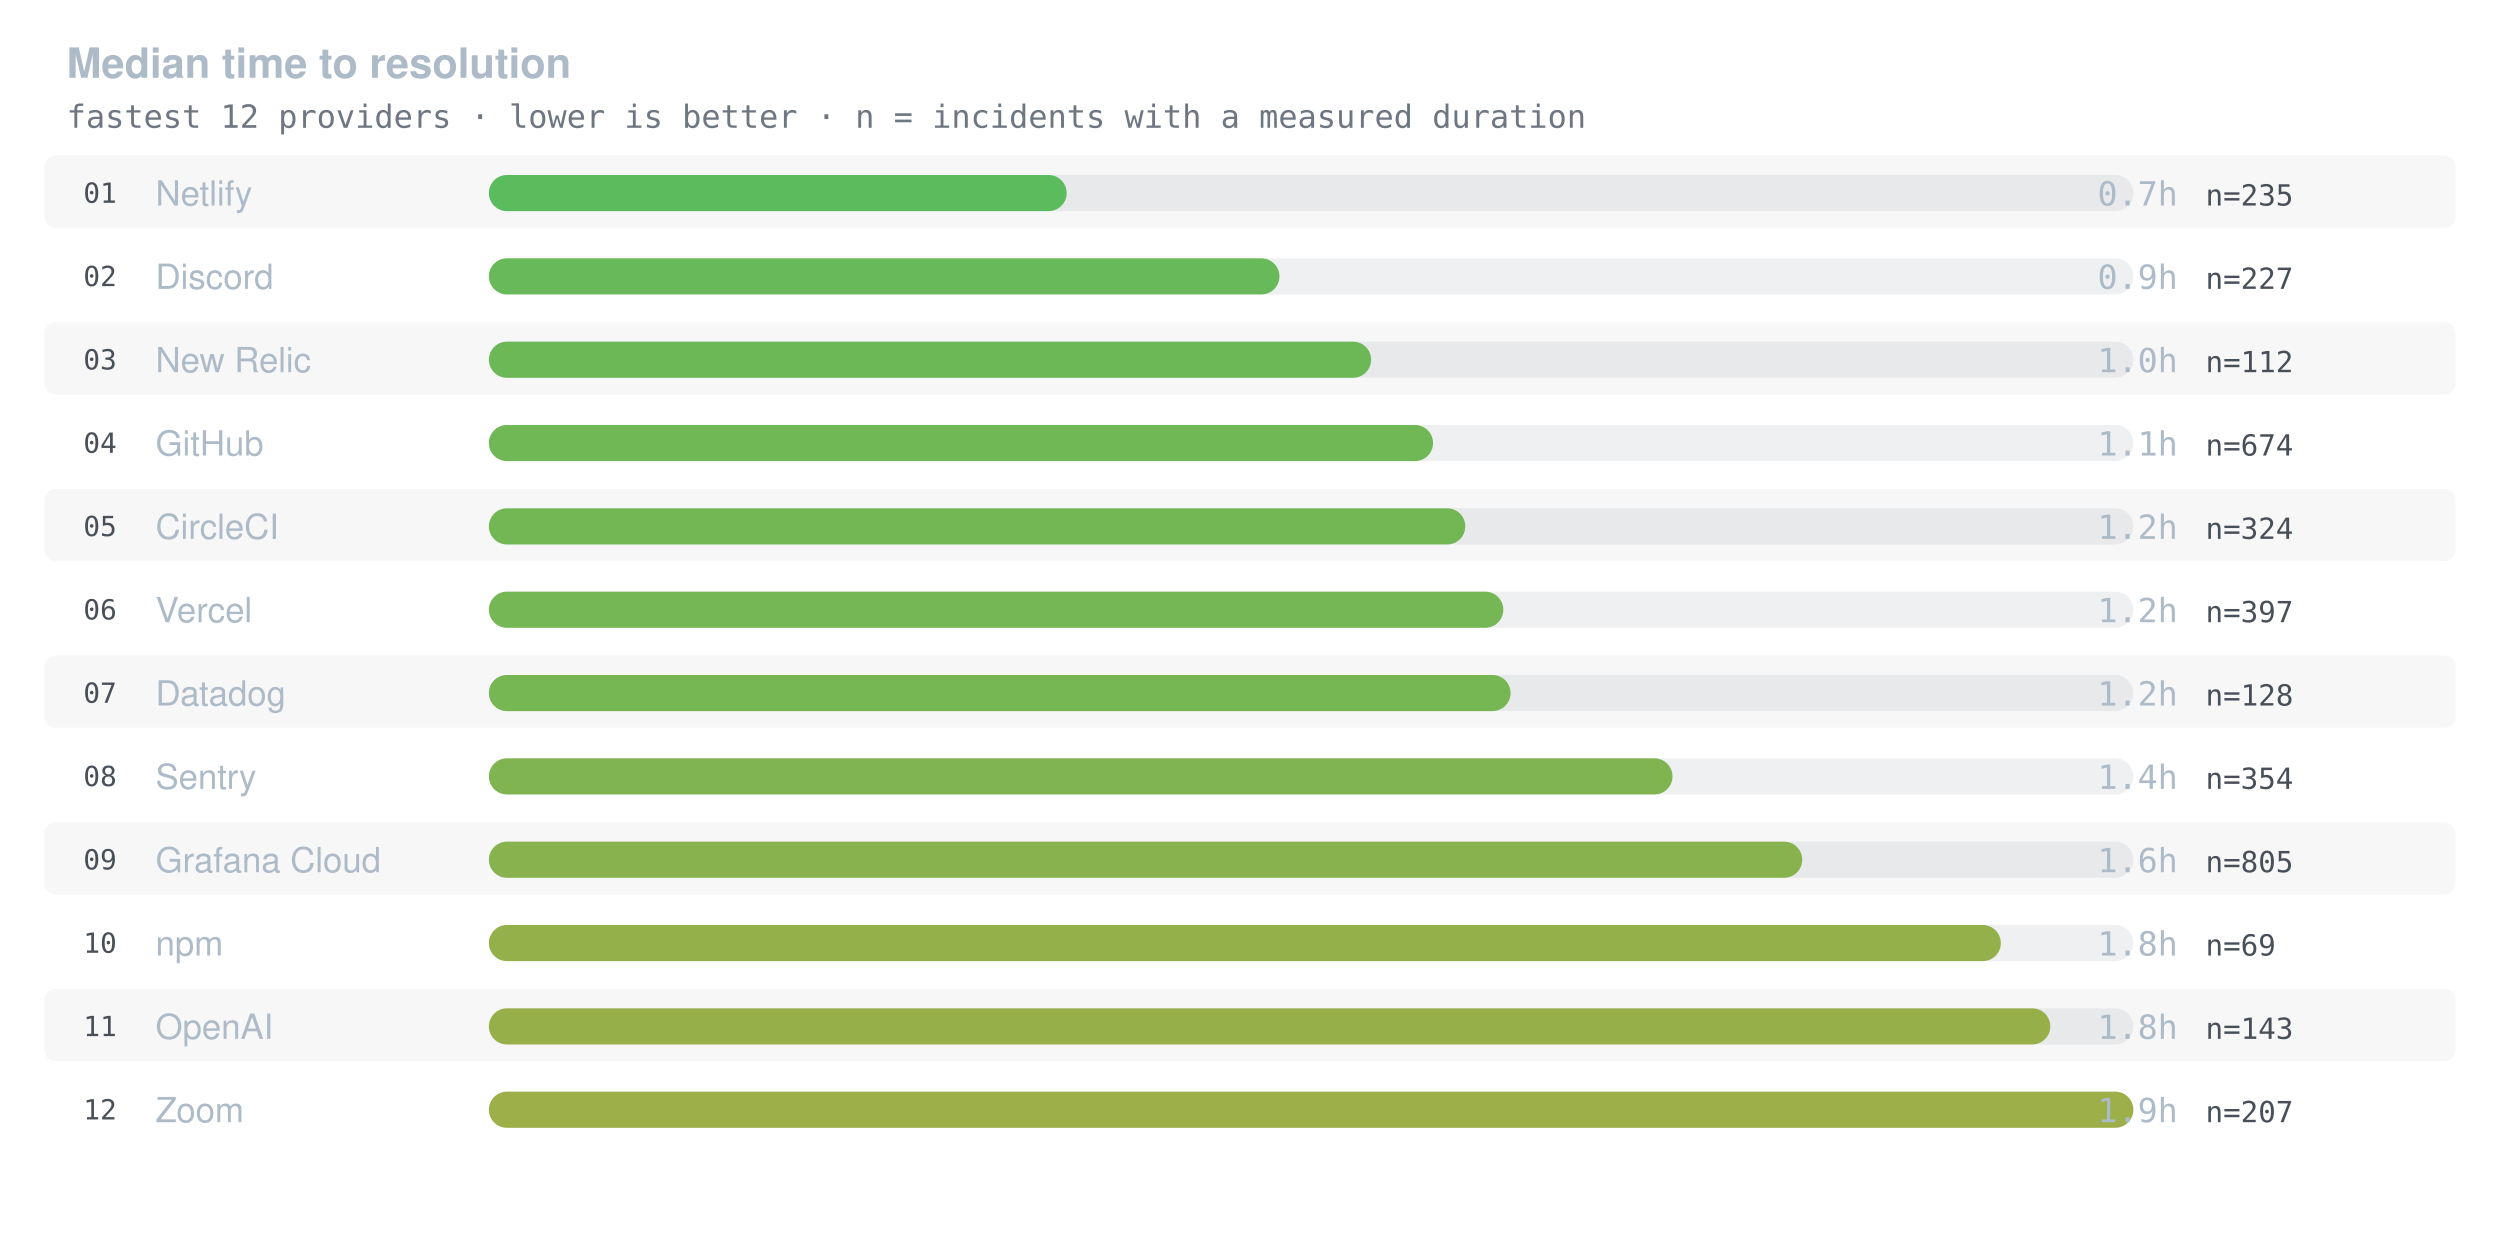
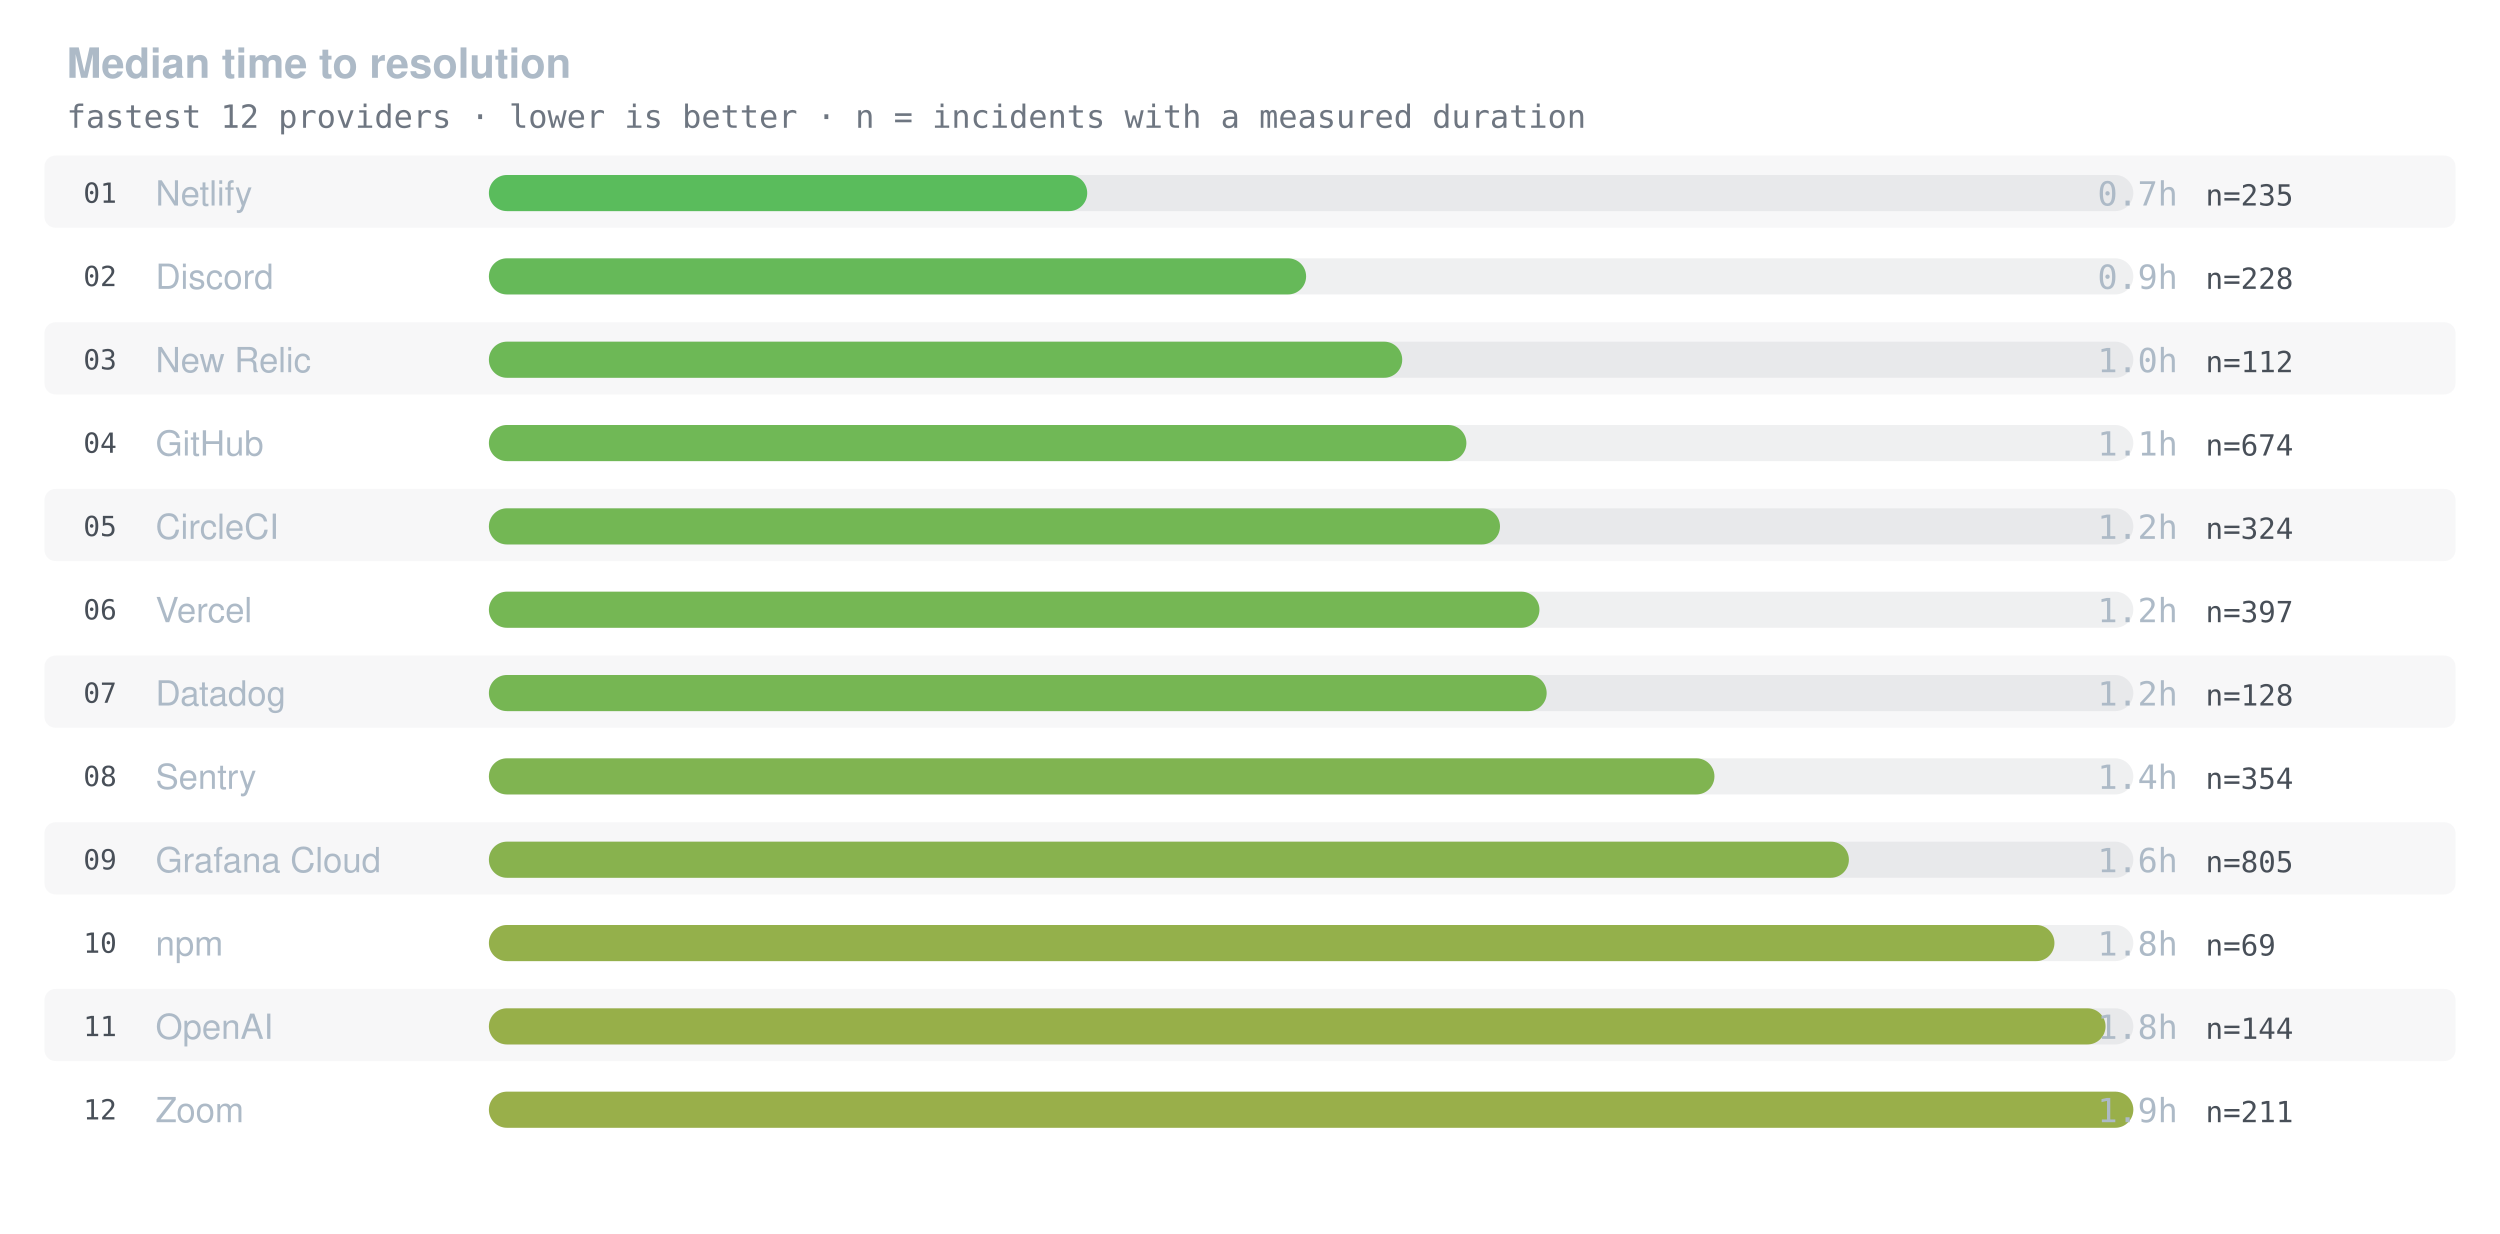
<svg xmlns="http://www.w3.org/2000/svg" viewBox="0 0 900 444" width="900" height="444" role="img">
  <text x="24" y="28" fill="#adbac7" font-size="15" font-family="-apple-system,BlinkMacSystemFont,Segoe UI,Helvetica,Arial,sans-serif" font-weight="600">Median time to resolution</text>
  <text x="24" y="46" fill="#6e7681" font-size="11.5" font-family="ui-monospace,SFMono-Regular,Menlo,Consolas,monospace">fastest 12 providers · lower is better · n = incidents with a measured duration</text>
  <rect x="16" y="56" width="868" height="26" rx="4" fill="#6e7681" opacity="0.055" />
  <text x="30" y="73" fill="#484f58" font-size="10" font-family="ui-monospace,SFMono-Regular,Menlo,Consolas,monospace">01</text>
  <text x="56" y="74" fill="#adbac7" font-size="12.5" font-family="-apple-system,BlinkMacSystemFont,Segoe UI,Helvetica,Arial,sans-serif">Netlify</text>
  <rect x="176" y="63" width="592" height="13" rx="6.5" fill="#6e7681" opacity="0.11" />
-   <rect x="176" y="63" width="208.0" height="13" rx="6.5" fill="#4ab74d" opacity="0.9" />
+   <rect x="176" y="63" width="215.4" height="13" rx="6.5" fill="#4ab74d" opacity="0.9" />
  <text x="784" y="74" fill="#adbac7" font-size="12" font-family="ui-monospace,SFMono-Regular,Menlo,Consolas,monospace" text-anchor="end">0.7h</text>
  <text x="794" y="74" fill="#484f58" font-size="10.5" font-family="ui-monospace,SFMono-Regular,Menlo,Consolas,monospace">n=235</text>
  <text x="30" y="103" fill="#484f58" font-size="10" font-family="ui-monospace,SFMono-Regular,Menlo,Consolas,monospace">02</text>
  <text x="56" y="104" fill="#adbac7" font-size="12.5" font-family="-apple-system,BlinkMacSystemFont,Segoe UI,Helvetica,Arial,sans-serif">Discord</text>
  <rect x="176" y="93" width="592" height="13" rx="6.5" fill="#6e7681" opacity="0.11" />
-   <rect x="176" y="93" width="284.6" height="13" rx="6.5" fill="#59b348" opacity="0.9" />
+   <rect x="176" y="93" width="294.2" height="13" rx="6.5" fill="#58b348" opacity="0.9" />
  <text x="784" y="104" fill="#adbac7" font-size="12" font-family="ui-monospace,SFMono-Regular,Menlo,Consolas,monospace" text-anchor="end">0.9h</text>
-   <text x="794" y="104" fill="#484f58" font-size="10.5" font-family="ui-monospace,SFMono-Regular,Menlo,Consolas,monospace">n=227</text>
+   <text x="794" y="104" fill="#484f58" font-size="10.5" font-family="ui-monospace,SFMono-Regular,Menlo,Consolas,monospace">n=228</text>
  <rect x="16" y="116" width="868" height="26" rx="4" fill="#6e7681" opacity="0.055" />
  <text x="30" y="133" fill="#484f58" font-size="10" font-family="ui-monospace,SFMono-Regular,Menlo,Consolas,monospace">03</text>
  <text x="56" y="134" fill="#adbac7" font-size="12.5" font-family="-apple-system,BlinkMacSystemFont,Segoe UI,Helvetica,Arial,sans-serif">New Relic</text>
  <rect x="176" y="123" width="592" height="13" rx="6.5" fill="#6e7681" opacity="0.11" />
-   <rect x="176" y="123" width="317.6" height="13" rx="6.5" fill="#5fb246" opacity="0.9" />
+   <rect x="176" y="123" width="328.8" height="13" rx="6.5" fill="#5fb246" opacity="0.9" />
  <text x="784" y="134" fill="#adbac7" font-size="12" font-family="ui-monospace,SFMono-Regular,Menlo,Consolas,monospace" text-anchor="end">1.0h</text>
  <text x="794" y="134" fill="#484f58" font-size="10.5" font-family="ui-monospace,SFMono-Regular,Menlo,Consolas,monospace">n=112</text>
  <text x="30" y="163" fill="#484f58" font-size="10" font-family="ui-monospace,SFMono-Regular,Menlo,Consolas,monospace">04</text>
  <text x="56" y="164" fill="#adbac7" font-size="12.5" font-family="-apple-system,BlinkMacSystemFont,Segoe UI,Helvetica,Arial,sans-serif">GitHub</text>
  <rect x="176" y="153" width="592" height="13" rx="6.5" fill="#6e7681" opacity="0.11" />
-   <rect x="176" y="153" width="339.9" height="13" rx="6.5" fill="#63b145" opacity="0.9" />
+   <rect x="176" y="153" width="351.9" height="13" rx="6.5" fill="#63b145" opacity="0.9" />
  <text x="784" y="164" fill="#adbac7" font-size="12" font-family="ui-monospace,SFMono-Regular,Menlo,Consolas,monospace" text-anchor="end">1.1h</text>
  <text x="794" y="164" fill="#484f58" font-size="10.5" font-family="ui-monospace,SFMono-Regular,Menlo,Consolas,monospace">n=674</text>
  <rect x="16" y="176" width="868" height="26" rx="4" fill="#6e7681" opacity="0.055" />
  <text x="30" y="193" fill="#484f58" font-size="10" font-family="ui-monospace,SFMono-Regular,Menlo,Consolas,monospace">05</text>
  <text x="56" y="194" fill="#adbac7" font-size="12.5" font-family="-apple-system,BlinkMacSystemFont,Segoe UI,Helvetica,Arial,sans-serif">CircleCI</text>
  <rect x="176" y="183" width="592" height="13" rx="6.5" fill="#6e7681" opacity="0.11" />
-   <rect x="176" y="183" width="351.5" height="13" rx="6.5" fill="#66b144" opacity="0.9" />
+   <rect x="176" y="183" width="364.0" height="13" rx="6.5" fill="#66b144" opacity="0.9" />
  <text x="784" y="194" fill="#adbac7" font-size="12" font-family="ui-monospace,SFMono-Regular,Menlo,Consolas,monospace" text-anchor="end">1.2h</text>
  <text x="794" y="194" fill="#484f58" font-size="10.5" font-family="ui-monospace,SFMono-Regular,Menlo,Consolas,monospace">n=324</text>
  <text x="30" y="223" fill="#484f58" font-size="10" font-family="ui-monospace,SFMono-Regular,Menlo,Consolas,monospace">06</text>
  <text x="56" y="224" fill="#adbac7" font-size="12.5" font-family="-apple-system,BlinkMacSystemFont,Segoe UI,Helvetica,Arial,sans-serif">Vercel</text>
  <rect x="176" y="213" width="592" height="13" rx="6.5" fill="#6e7681" opacity="0.11" />
-   <rect x="176" y="213" width="365.2" height="13" rx="6.5" fill="#68b043" opacity="0.9" />
+   <rect x="176" y="213" width="378.2" height="13" rx="6.5" fill="#68b043" opacity="0.9" />
  <text x="784" y="224" fill="#adbac7" font-size="12" font-family="ui-monospace,SFMono-Regular,Menlo,Consolas,monospace" text-anchor="end">1.2h</text>
  <text x="794" y="224" fill="#484f58" font-size="10.5" font-family="ui-monospace,SFMono-Regular,Menlo,Consolas,monospace">n=397</text>
  <rect x="16" y="236" width="868" height="26" rx="4" fill="#6e7681" opacity="0.055" />
  <text x="30" y="253" fill="#484f58" font-size="10" font-family="ui-monospace,SFMono-Regular,Menlo,Consolas,monospace">07</text>
  <text x="56" y="254" fill="#adbac7" font-size="12.5" font-family="-apple-system,BlinkMacSystemFont,Segoe UI,Helvetica,Arial,sans-serif">Datadog</text>
  <rect x="176" y="243" width="592" height="13" rx="6.5" fill="#6e7681" opacity="0.11" />
-   <rect x="176" y="243" width="367.8" height="13" rx="6.5" fill="#69b043" opacity="0.9" />
+   <rect x="176" y="243" width="380.8" height="13" rx="6.5" fill="#69b043" opacity="0.9" />
  <text x="784" y="254" fill="#adbac7" font-size="12" font-family="ui-monospace,SFMono-Regular,Menlo,Consolas,monospace" text-anchor="end">1.2h</text>
  <text x="794" y="254" fill="#484f58" font-size="10.5" font-family="ui-monospace,SFMono-Regular,Menlo,Consolas,monospace">n=128</text>
  <text x="30" y="283" fill="#484f58" font-size="10" font-family="ui-monospace,SFMono-Regular,Menlo,Consolas,monospace">08</text>
  <text x="56" y="284" fill="#adbac7" font-size="12.5" font-family="-apple-system,BlinkMacSystemFont,Segoe UI,Helvetica,Arial,sans-serif">Sentry</text>
  <rect x="176" y="273" width="592" height="13" rx="6.5" fill="#6e7681" opacity="0.11" />
-   <rect x="176" y="273" width="426.1" height="13" rx="6.5" fill="#74ad3f" opacity="0.9" />
+   <rect x="176" y="273" width="441.2" height="13" rx="6.5" fill="#74ad3f" opacity="0.9" />
  <text x="784" y="284" fill="#adbac7" font-size="12" font-family="ui-monospace,SFMono-Regular,Menlo,Consolas,monospace" text-anchor="end">1.4h</text>
  <text x="794" y="284" fill="#484f58" font-size="10.5" font-family="ui-monospace,SFMono-Regular,Menlo,Consolas,monospace">n=354</text>
  <rect x="16" y="296" width="868" height="26" rx="4" fill="#6e7681" opacity="0.055" />
  <text x="30" y="313" fill="#484f58" font-size="10" font-family="ui-monospace,SFMono-Regular,Menlo,Consolas,monospace">09</text>
  <text x="56" y="314" fill="#adbac7" font-size="12.5" font-family="-apple-system,BlinkMacSystemFont,Segoe UI,Helvetica,Arial,sans-serif">Grafana Cloud</text>
  <rect x="176" y="303" width="592" height="13" rx="6.5" fill="#6e7681" opacity="0.11" />
-   <rect x="176" y="303" width="472.8" height="13" rx="6.5" fill="#7dac3d" opacity="0.9" />
+   <rect x="176" y="303" width="489.6" height="13" rx="6.5" fill="#7dac3d" opacity="0.9" />
  <text x="784" y="314" fill="#adbac7" font-size="12" font-family="ui-monospace,SFMono-Regular,Menlo,Consolas,monospace" text-anchor="end">1.6h</text>
  <text x="794" y="314" fill="#484f58" font-size="10.5" font-family="ui-monospace,SFMono-Regular,Menlo,Consolas,monospace">n=805</text>
  <text x="30" y="343" fill="#484f58" font-size="10" font-family="ui-monospace,SFMono-Regular,Menlo,Consolas,monospace">10</text>
  <text x="56" y="344" fill="#adbac7" font-size="12.5" font-family="-apple-system,BlinkMacSystemFont,Segoe UI,Helvetica,Arial,sans-serif">npm</text>
  <rect x="176" y="333" width="592" height="13" rx="6.5" fill="#6e7681" opacity="0.11" />
-   <rect x="176" y="333" width="544.3" height="13" rx="6.5" fill="#8ba938" opacity="0.9" />
+   <rect x="176" y="333" width="563.6" height="13" rx="6.5" fill="#8ba938" opacity="0.9" />
  <text x="784" y="344" fill="#adbac7" font-size="12" font-family="ui-monospace,SFMono-Regular,Menlo,Consolas,monospace" text-anchor="end">1.8h</text>
  <text x="794" y="344" fill="#484f58" font-size="10.5" font-family="ui-monospace,SFMono-Regular,Menlo,Consolas,monospace">n=69</text>
  <rect x="16" y="356" width="868" height="26" rx="4" fill="#6e7681" opacity="0.055" />
  <text x="30" y="373" fill="#484f58" font-size="10" font-family="ui-monospace,SFMono-Regular,Menlo,Consolas,monospace">11</text>
  <text x="56" y="374" fill="#adbac7" font-size="12.5" font-family="-apple-system,BlinkMacSystemFont,Segoe UI,Helvetica,Arial,sans-serif">OpenAI</text>
  <rect x="176" y="363" width="592" height="13" rx="6.5" fill="#6e7681" opacity="0.11" />
-   <rect x="176" y="363" width="562.1" height="13" rx="6.5" fill="#8ea837" opacity="0.9" />
+   <rect x="176" y="363" width="582.0" height="13" rx="6.5" fill="#8ea837" opacity="0.9" />
  <text x="784" y="374" fill="#adbac7" font-size="12" font-family="ui-monospace,SFMono-Regular,Menlo,Consolas,monospace" text-anchor="end">1.8h</text>
-   <text x="794" y="374" fill="#484f58" font-size="10.5" font-family="ui-monospace,SFMono-Regular,Menlo,Consolas,monospace">n=143</text>
+   <text x="794" y="374" fill="#484f58" font-size="10.5" font-family="ui-monospace,SFMono-Regular,Menlo,Consolas,monospace">n=144</text>
  <text x="30" y="403" fill="#484f58" font-size="10" font-family="ui-monospace,SFMono-Regular,Menlo,Consolas,monospace">12</text>
  <text x="56" y="404" fill="#adbac7" font-size="12.5" font-family="-apple-system,BlinkMacSystemFont,Segoe UI,Helvetica,Arial,sans-serif">Zoom</text>
  <rect x="176" y="393" width="592" height="13" rx="6.5" fill="#6e7681" opacity="0.11" />
-   <rect x="176" y="393" width="592.0" height="13" rx="6.5" fill="#94a735" opacity="0.9" />
+   <rect x="176" y="393" width="592.0" height="13" rx="6.5" fill="#90a737" opacity="0.9" />
  <text x="784" y="404" fill="#adbac7" font-size="12" font-family="ui-monospace,SFMono-Regular,Menlo,Consolas,monospace" text-anchor="end">1.9h</text>
-   <text x="794" y="404" fill="#484f58" font-size="10.5" font-family="ui-monospace,SFMono-Regular,Menlo,Consolas,monospace">n=207</text>
+   <text x="794" y="404" fill="#484f58" font-size="10.5" font-family="ui-monospace,SFMono-Regular,Menlo,Consolas,monospace">n=211</text>
</svg>
